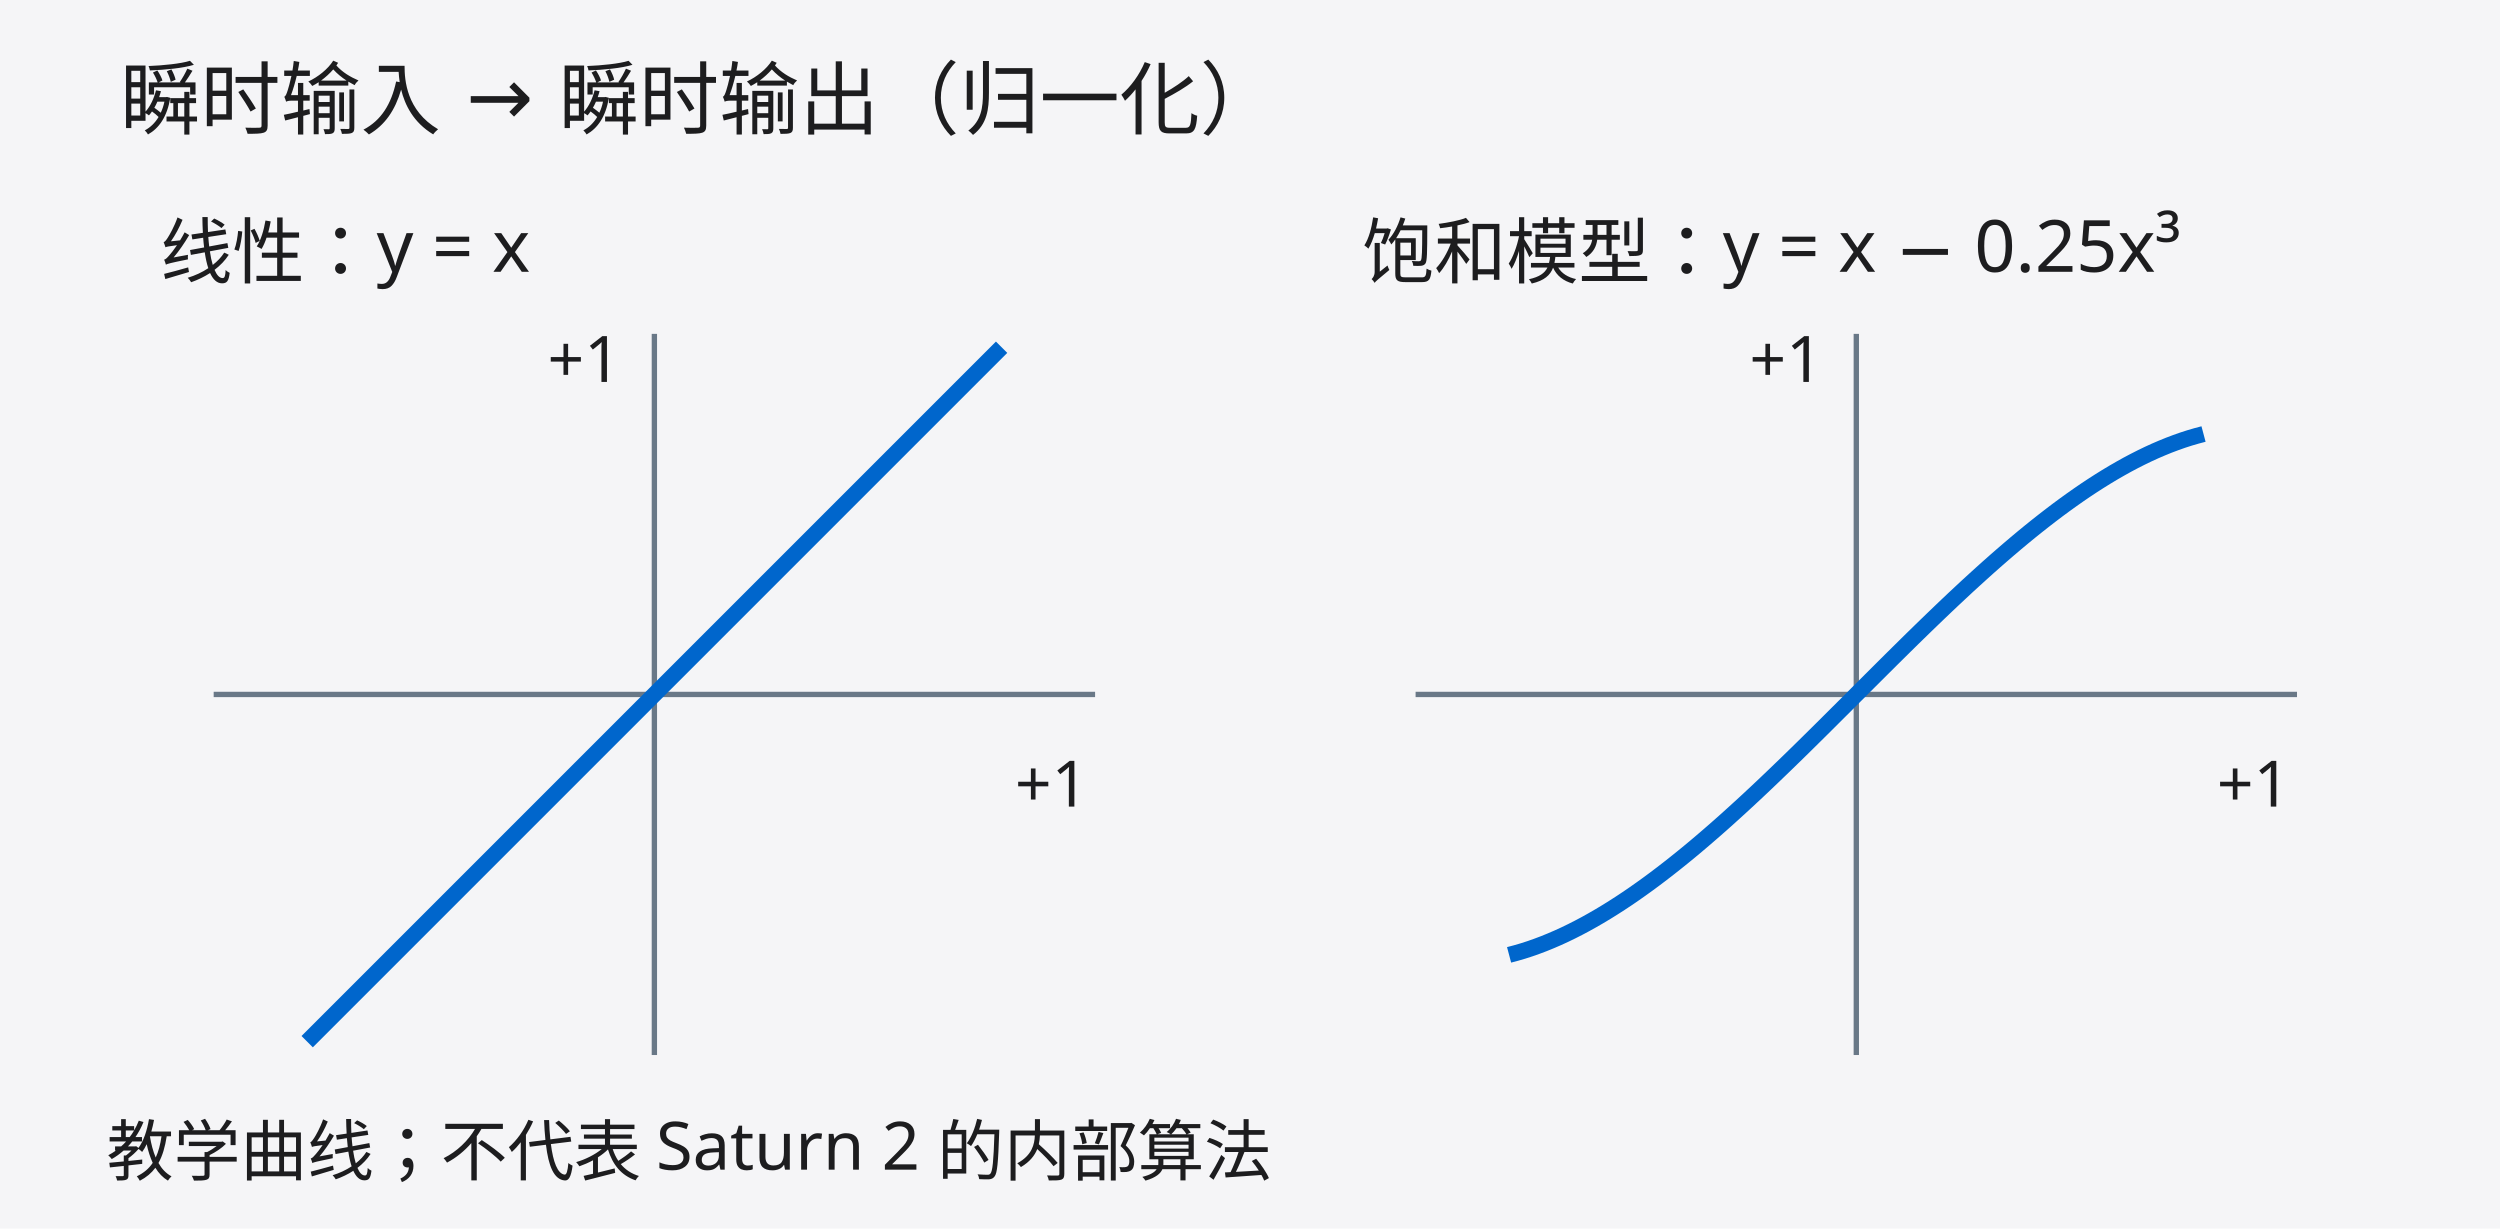
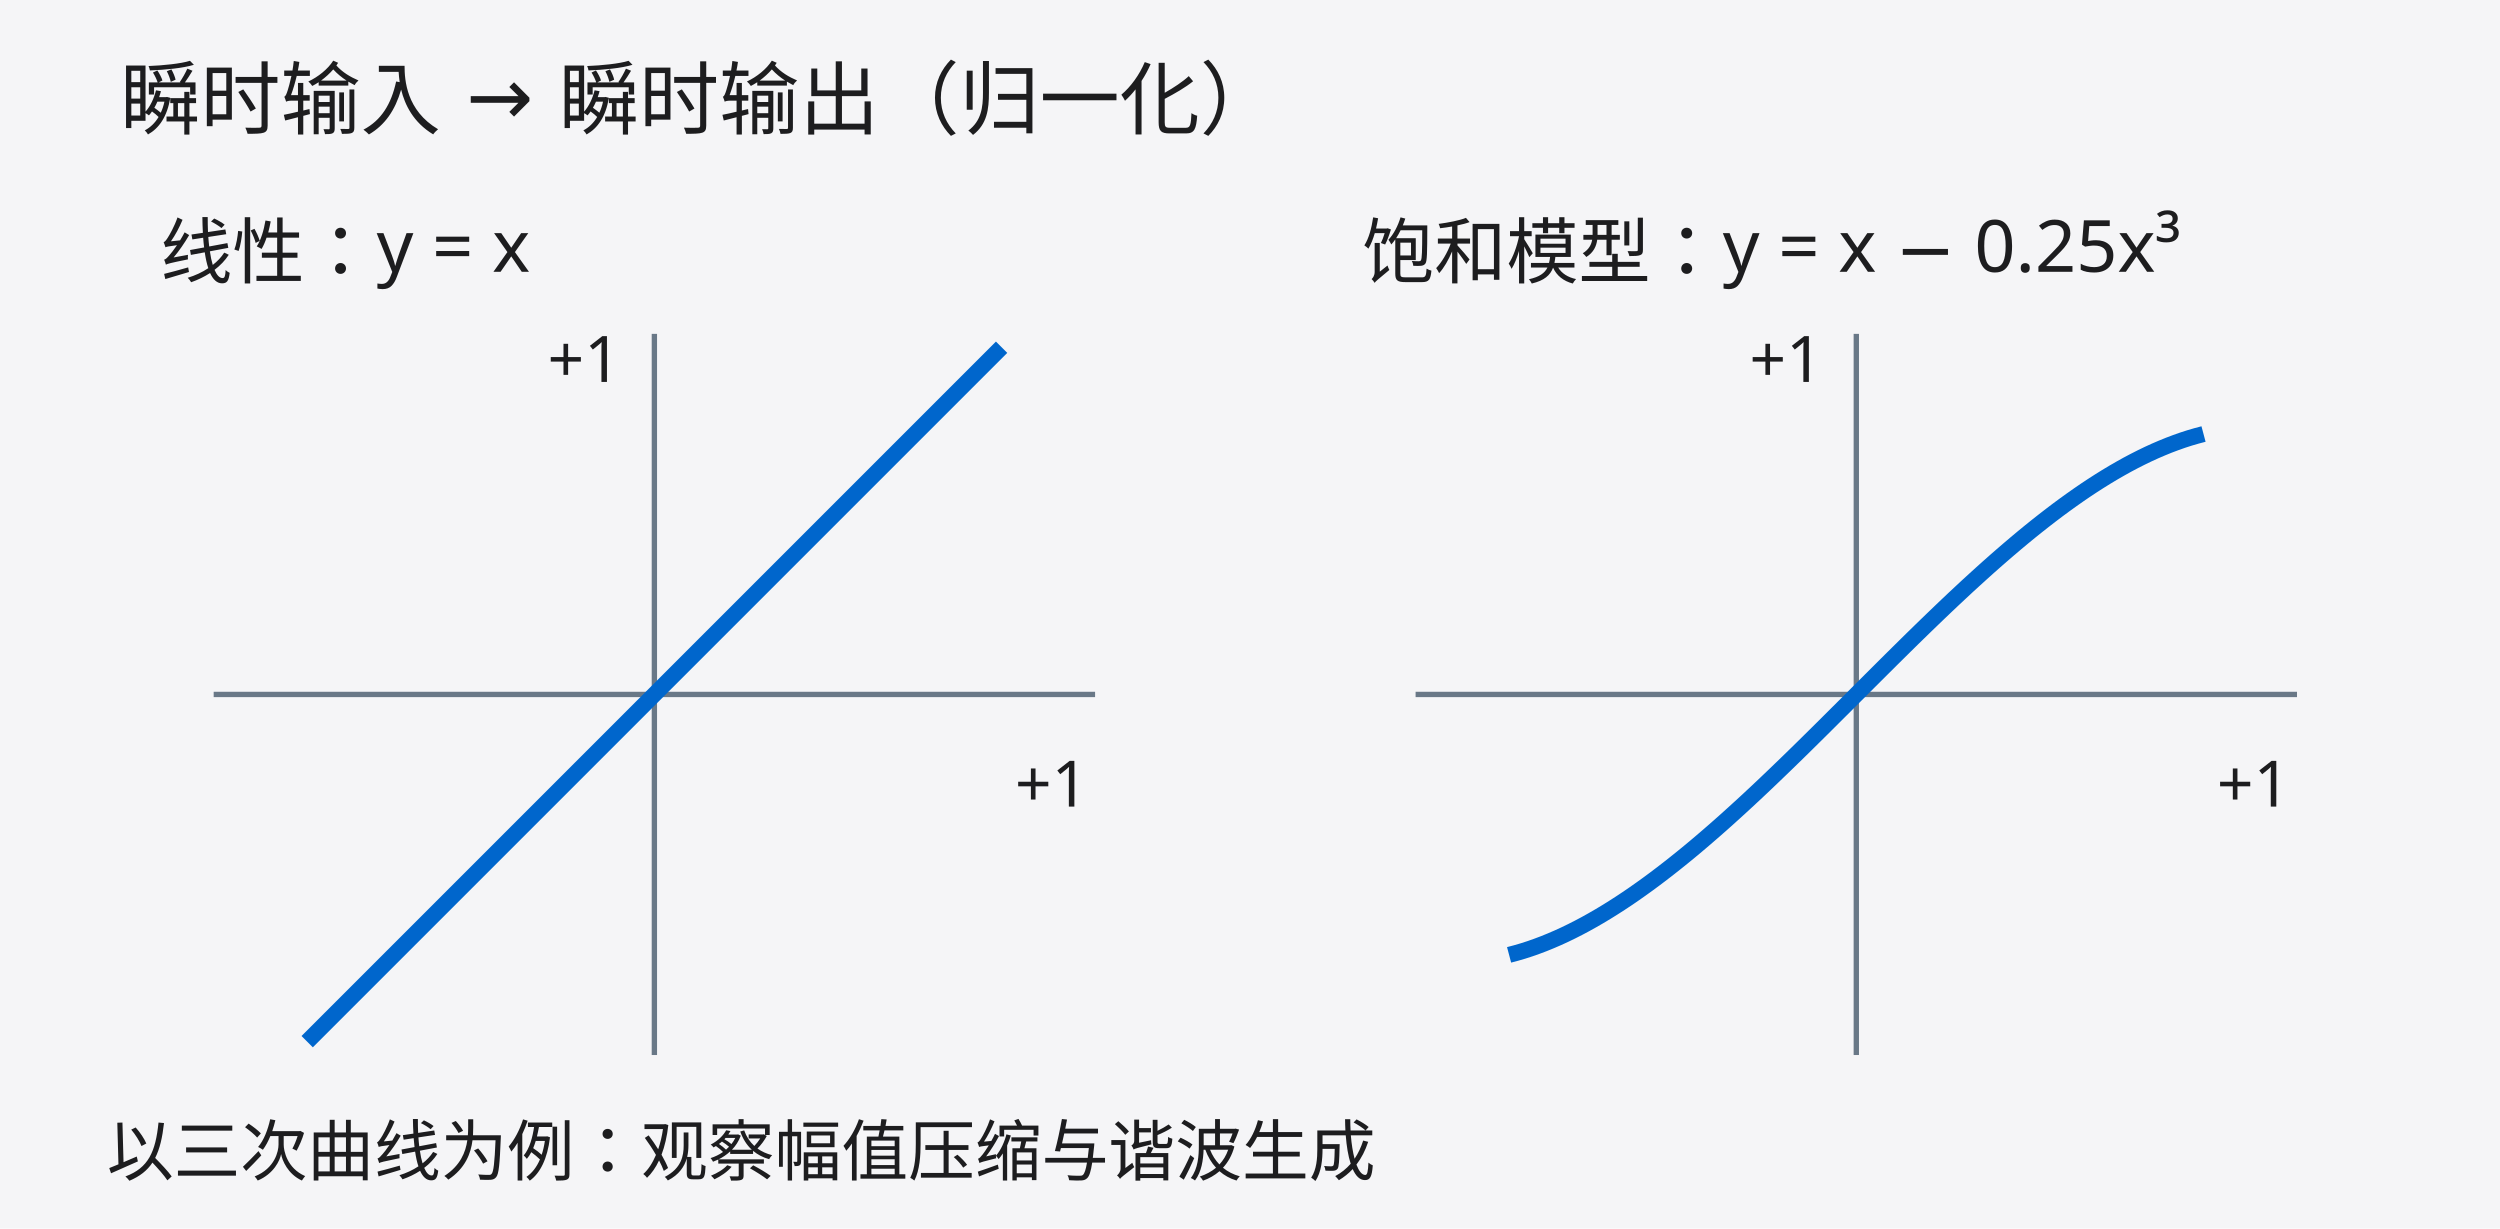
<svg xmlns="http://www.w3.org/2000/svg" width="936" height="460" viewBox="0 0 936 460">
  <rect width="936" height="460" fill="#f5f5f7" />
  <g font-family="Noto Sans SC,sans-serif" font-size="30" fill="#1d1d1f">
    <text x="45" y="48" fill="#1d1d1f" font-size="30">瞬时输入 → 瞬时输出（归一化）</text>
    <text x="60" y="104" fill="#1d1d1f" font-size="27">线性：y = x</text>
    <path d="M80 260L410 260" stroke="#697887" stroke-width="2" fill="none" />
    <path d="M245 125L245 395" stroke="#697887" stroke-width="2" fill="none" />
    <polyline points="115.00,390.00 117.60,387.40 120.20,384.80 122.80,382.20 125.40,379.60 128.00,377.00 130.60,374.40 133.20,371.80 135.80,369.20 138.40,366.60 141.00,364.00 143.60,361.40 146.20,358.80 148.80,356.20 151.40,353.60 154.00,351.00 156.60,348.40 159.20,345.80 161.80,343.20 164.40,340.60 167.00,338.00 169.60,335.40 172.20,332.80 174.80,330.20 177.40,327.60 180.00,325.00 182.60,322.40 185.20,319.80 187.80,317.20 190.40,314.60 193.00,312.00 195.60,309.40 198.20,306.80 200.80,304.20 203.40,301.60 206.00,299.00 208.60,296.40 211.20,293.80 213.80,291.20 216.40,288.60 219.00,286.00 221.60,283.40 224.20,280.80 226.80,278.20 229.40,275.60 232.00,273.00 234.60,270.40 237.20,267.80 239.80,265.20 242.40,262.60 245.00,260.00 247.60,257.40 250.20,254.80 252.80,252.20 255.40,249.60 258.00,247.00 260.60,244.40 263.20,241.80 265.80,239.20 268.40,236.60 271.00,234.00 273.60,231.40 276.20,228.80 278.80,226.20 281.40,223.60 284.00,221.00 286.60,218.40 289.20,215.80 291.80,213.20 294.40,210.60 297.00,208.00 299.60,205.40 302.20,202.80 304.80,200.20 307.40,197.60 310.00,195.00 312.60,192.40 315.20,189.80 317.80,187.20 320.40,184.60 323.00,182.00 325.60,179.40 328.20,176.80 330.80,174.20 333.40,171.60 336.00,169.00 338.60,166.40 341.20,163.80 343.80,161.20 346.40,158.60 349.00,156.00 351.60,153.40 354.20,150.80 356.80,148.20 359.40,145.60 362.00,143.00 364.60,140.40 367.20,137.80 369.80,135.20 372.40,132.60 375.00,130.00" fill="none" stroke="#0066cc" stroke-width="6" />
    <text x="380" y="302" fill="#1d1d1f" font-size="24">+1</text>
    <text x="205" y="143" fill="#1d1d1f" font-size="24">+1</text>
    <text x="510" y="104" fill="#1d1d1f" font-size="27">饱和模型：y = x − 0.25x³</text>
    <path d="M530 260L860 260" stroke="#697887" stroke-width="2" fill="none" />
    <path d="M695 125L695 395" stroke="#697887" stroke-width="2" fill="none" />
    <polyline points="565.00,357.50 567.60,356.81 570.20,356.05 572.80,355.21 575.40,354.29 578.00,353.31 580.60,352.25 583.20,351.13 585.80,349.94 588.40,348.68 591.00,347.36 593.60,345.98 596.20,344.53 598.80,343.03 601.40,341.47 604.00,339.85 606.60,338.18 609.20,336.46 611.80,334.68 614.40,332.85 617.00,330.98 619.60,329.06 622.20,327.09 624.80,325.08 627.40,323.03 630.00,320.94 632.60,318.81 635.20,316.64 637.80,314.43 640.40,312.19 643.00,309.92 645.60,307.62 648.20,305.28 650.80,302.92 653.40,300.54 656.00,298.12 658.60,295.69 661.20,293.23 663.80,290.75 666.40,288.25 669.00,285.74 671.60,283.21 674.20,280.67 676.80,278.11 679.40,275.54 682.00,272.97 684.60,270.38 687.20,267.79 689.80,265.20 692.40,262.60 695.00,260.00 697.60,257.40 700.20,254.80 702.80,252.21 705.40,249.62 708.00,247.03 710.60,244.46 713.20,241.89 715.80,239.33 718.40,236.79 721.00,234.26 723.60,231.75 726.20,229.25 728.80,226.77 731.40,224.31 734.00,221.88 736.60,219.46 739.20,217.08 741.80,214.72 744.40,212.38 747.00,210.08 749.60,207.81 752.20,205.57 754.80,203.36 757.40,201.19 760.00,199.06 762.60,196.97 765.20,194.92 767.80,192.91 770.40,190.94 773.00,189.02 775.60,187.15 778.20,185.32 780.80,183.54 783.40,181.82 786.00,180.15 788.60,178.53 791.20,176.97 793.80,175.47 796.40,174.02 799.00,172.64 801.60,171.32 804.20,170.06 806.80,168.87 809.40,167.75 812.00,166.69 814.60,165.71 817.20,164.79 819.80,163.95 822.40,163.19 825.00,162.50" fill="none" stroke="#0066cc" stroke-width="6" />
    <text x="830" y="302" fill="#1d1d1f" font-size="24">+1</text>
    <text x="655" y="143" fill="#1d1d1f" font-size="24">+1</text>
-     <text x="40" y="440" fill="#1d1d1f" font-size="25">教学曲线；不代表 Saturn 2 的内部算法</text>
+     <text x="40" y="440" fill="#1d1d1f" font-size="25">以三次曲线为例：观察幅值压缩与谐波生成</text>
  </g>
</svg>
